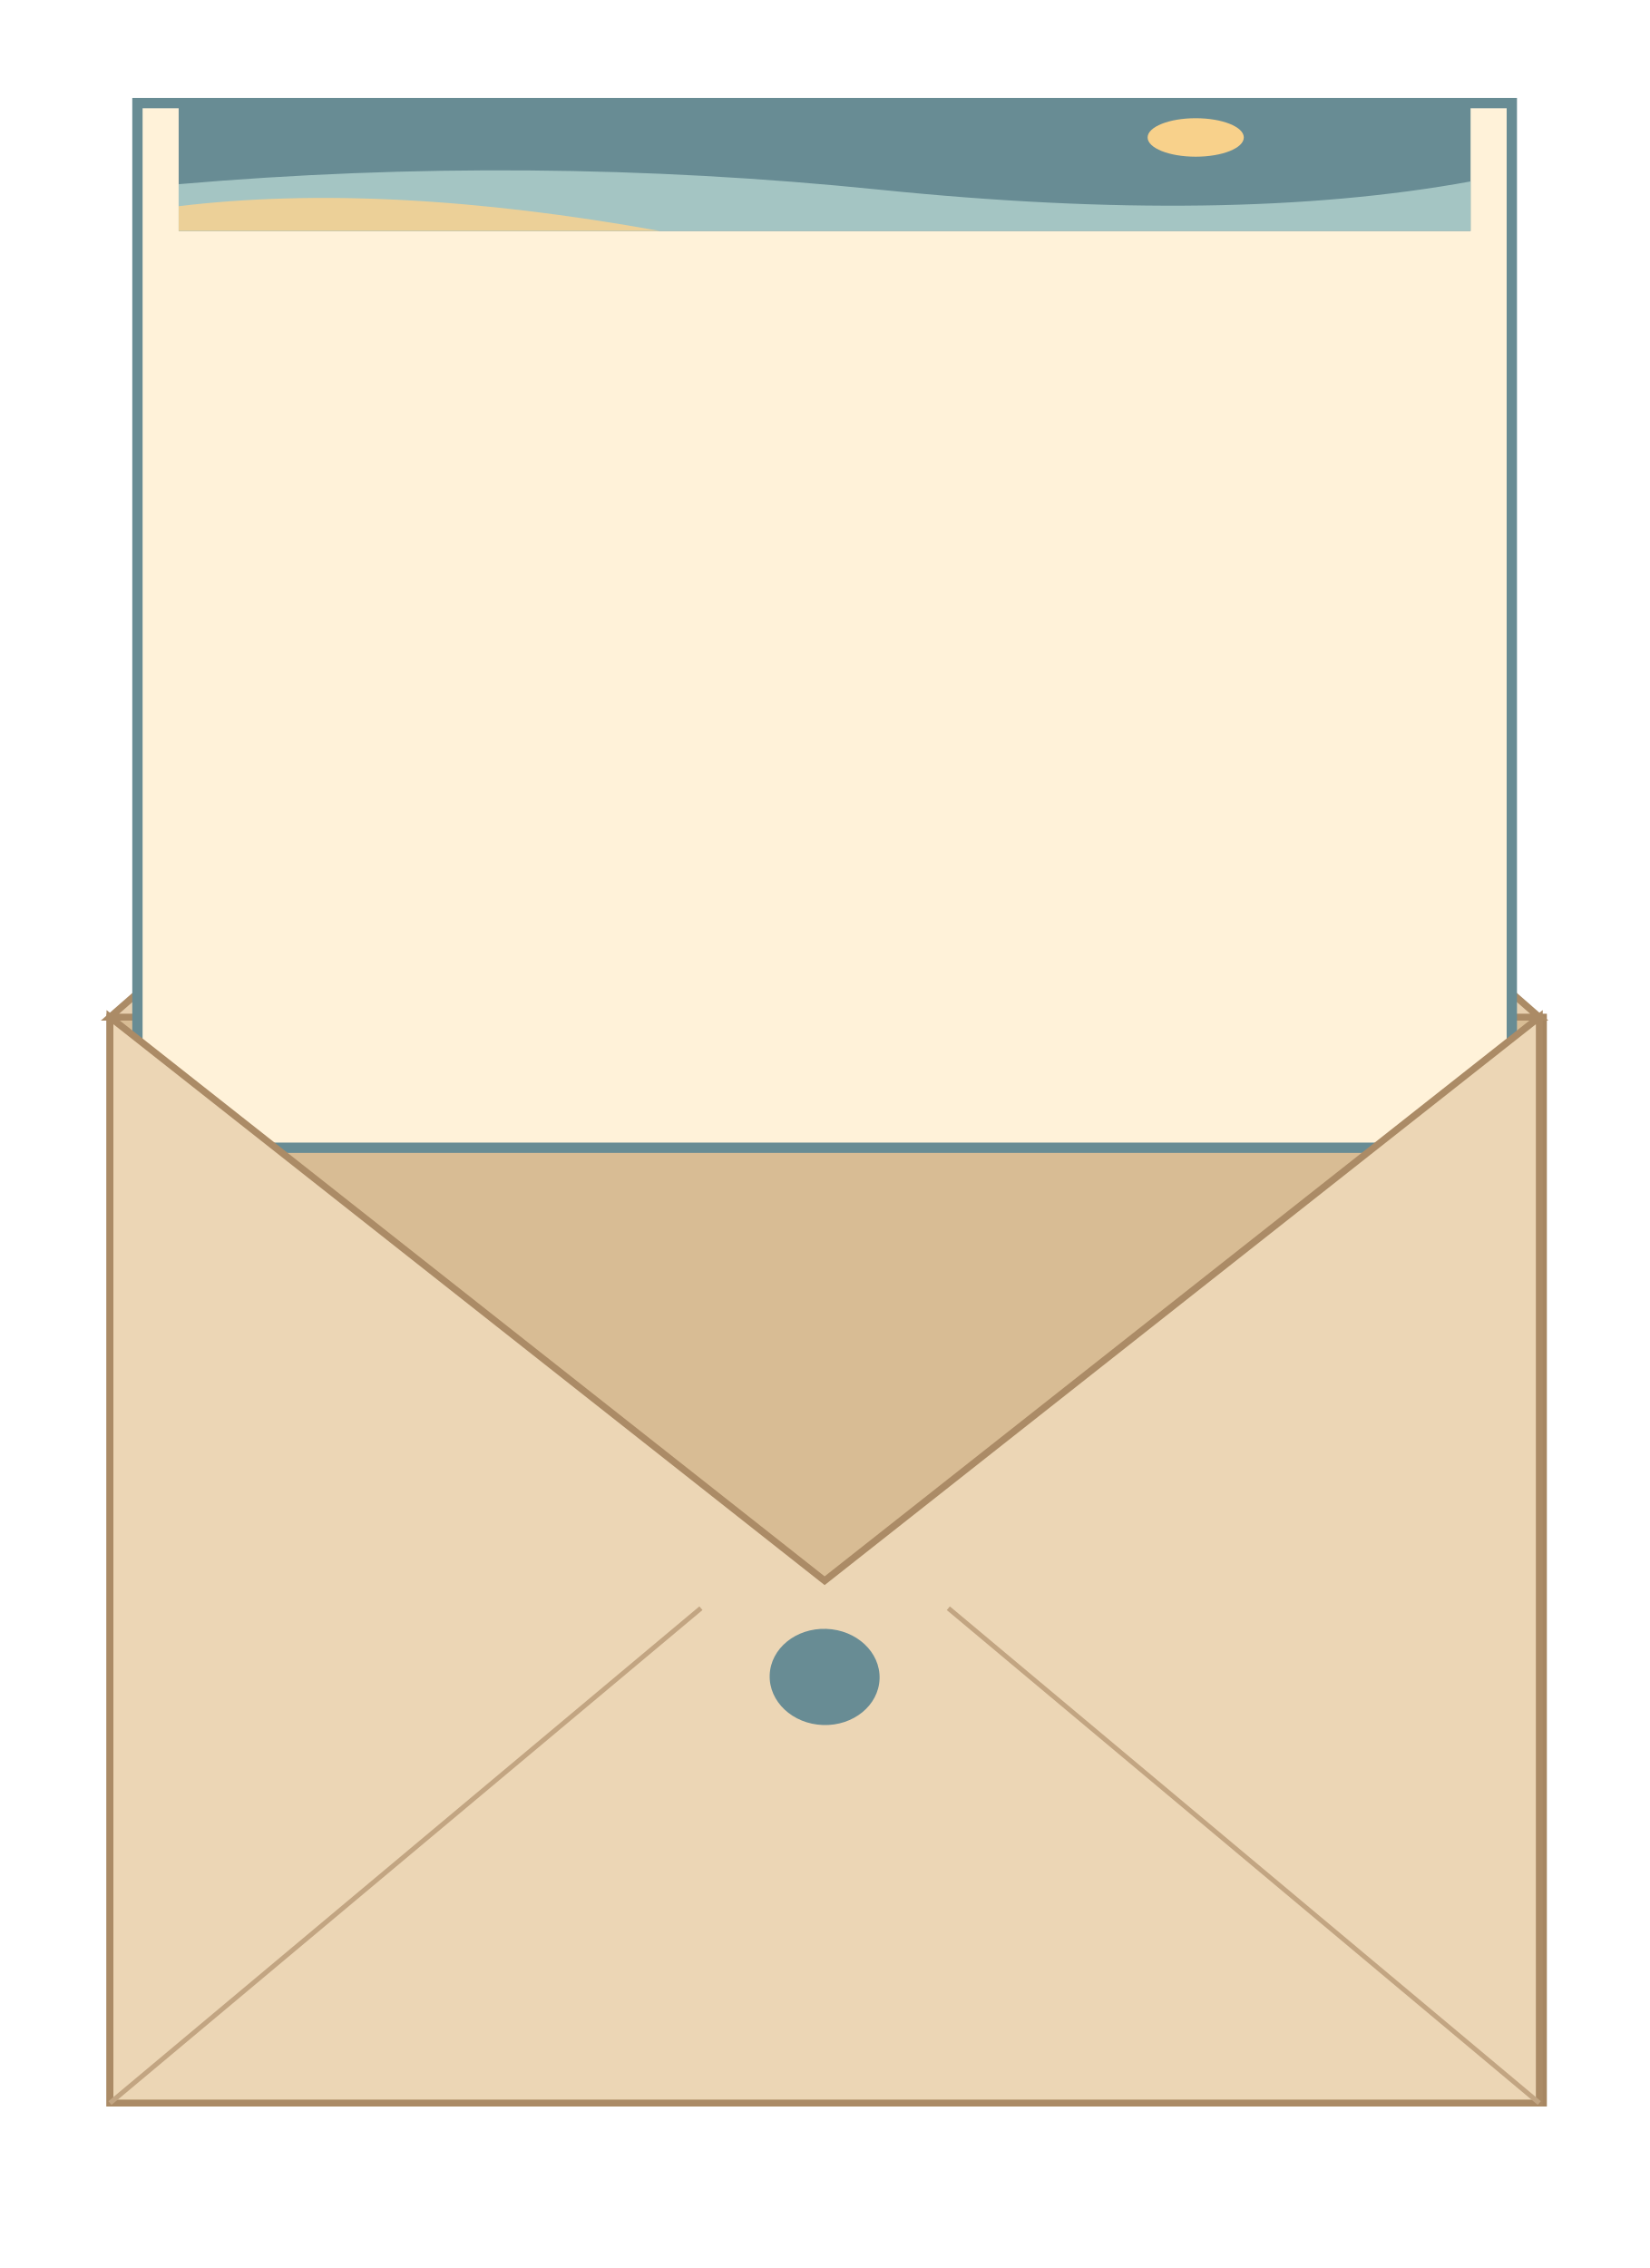
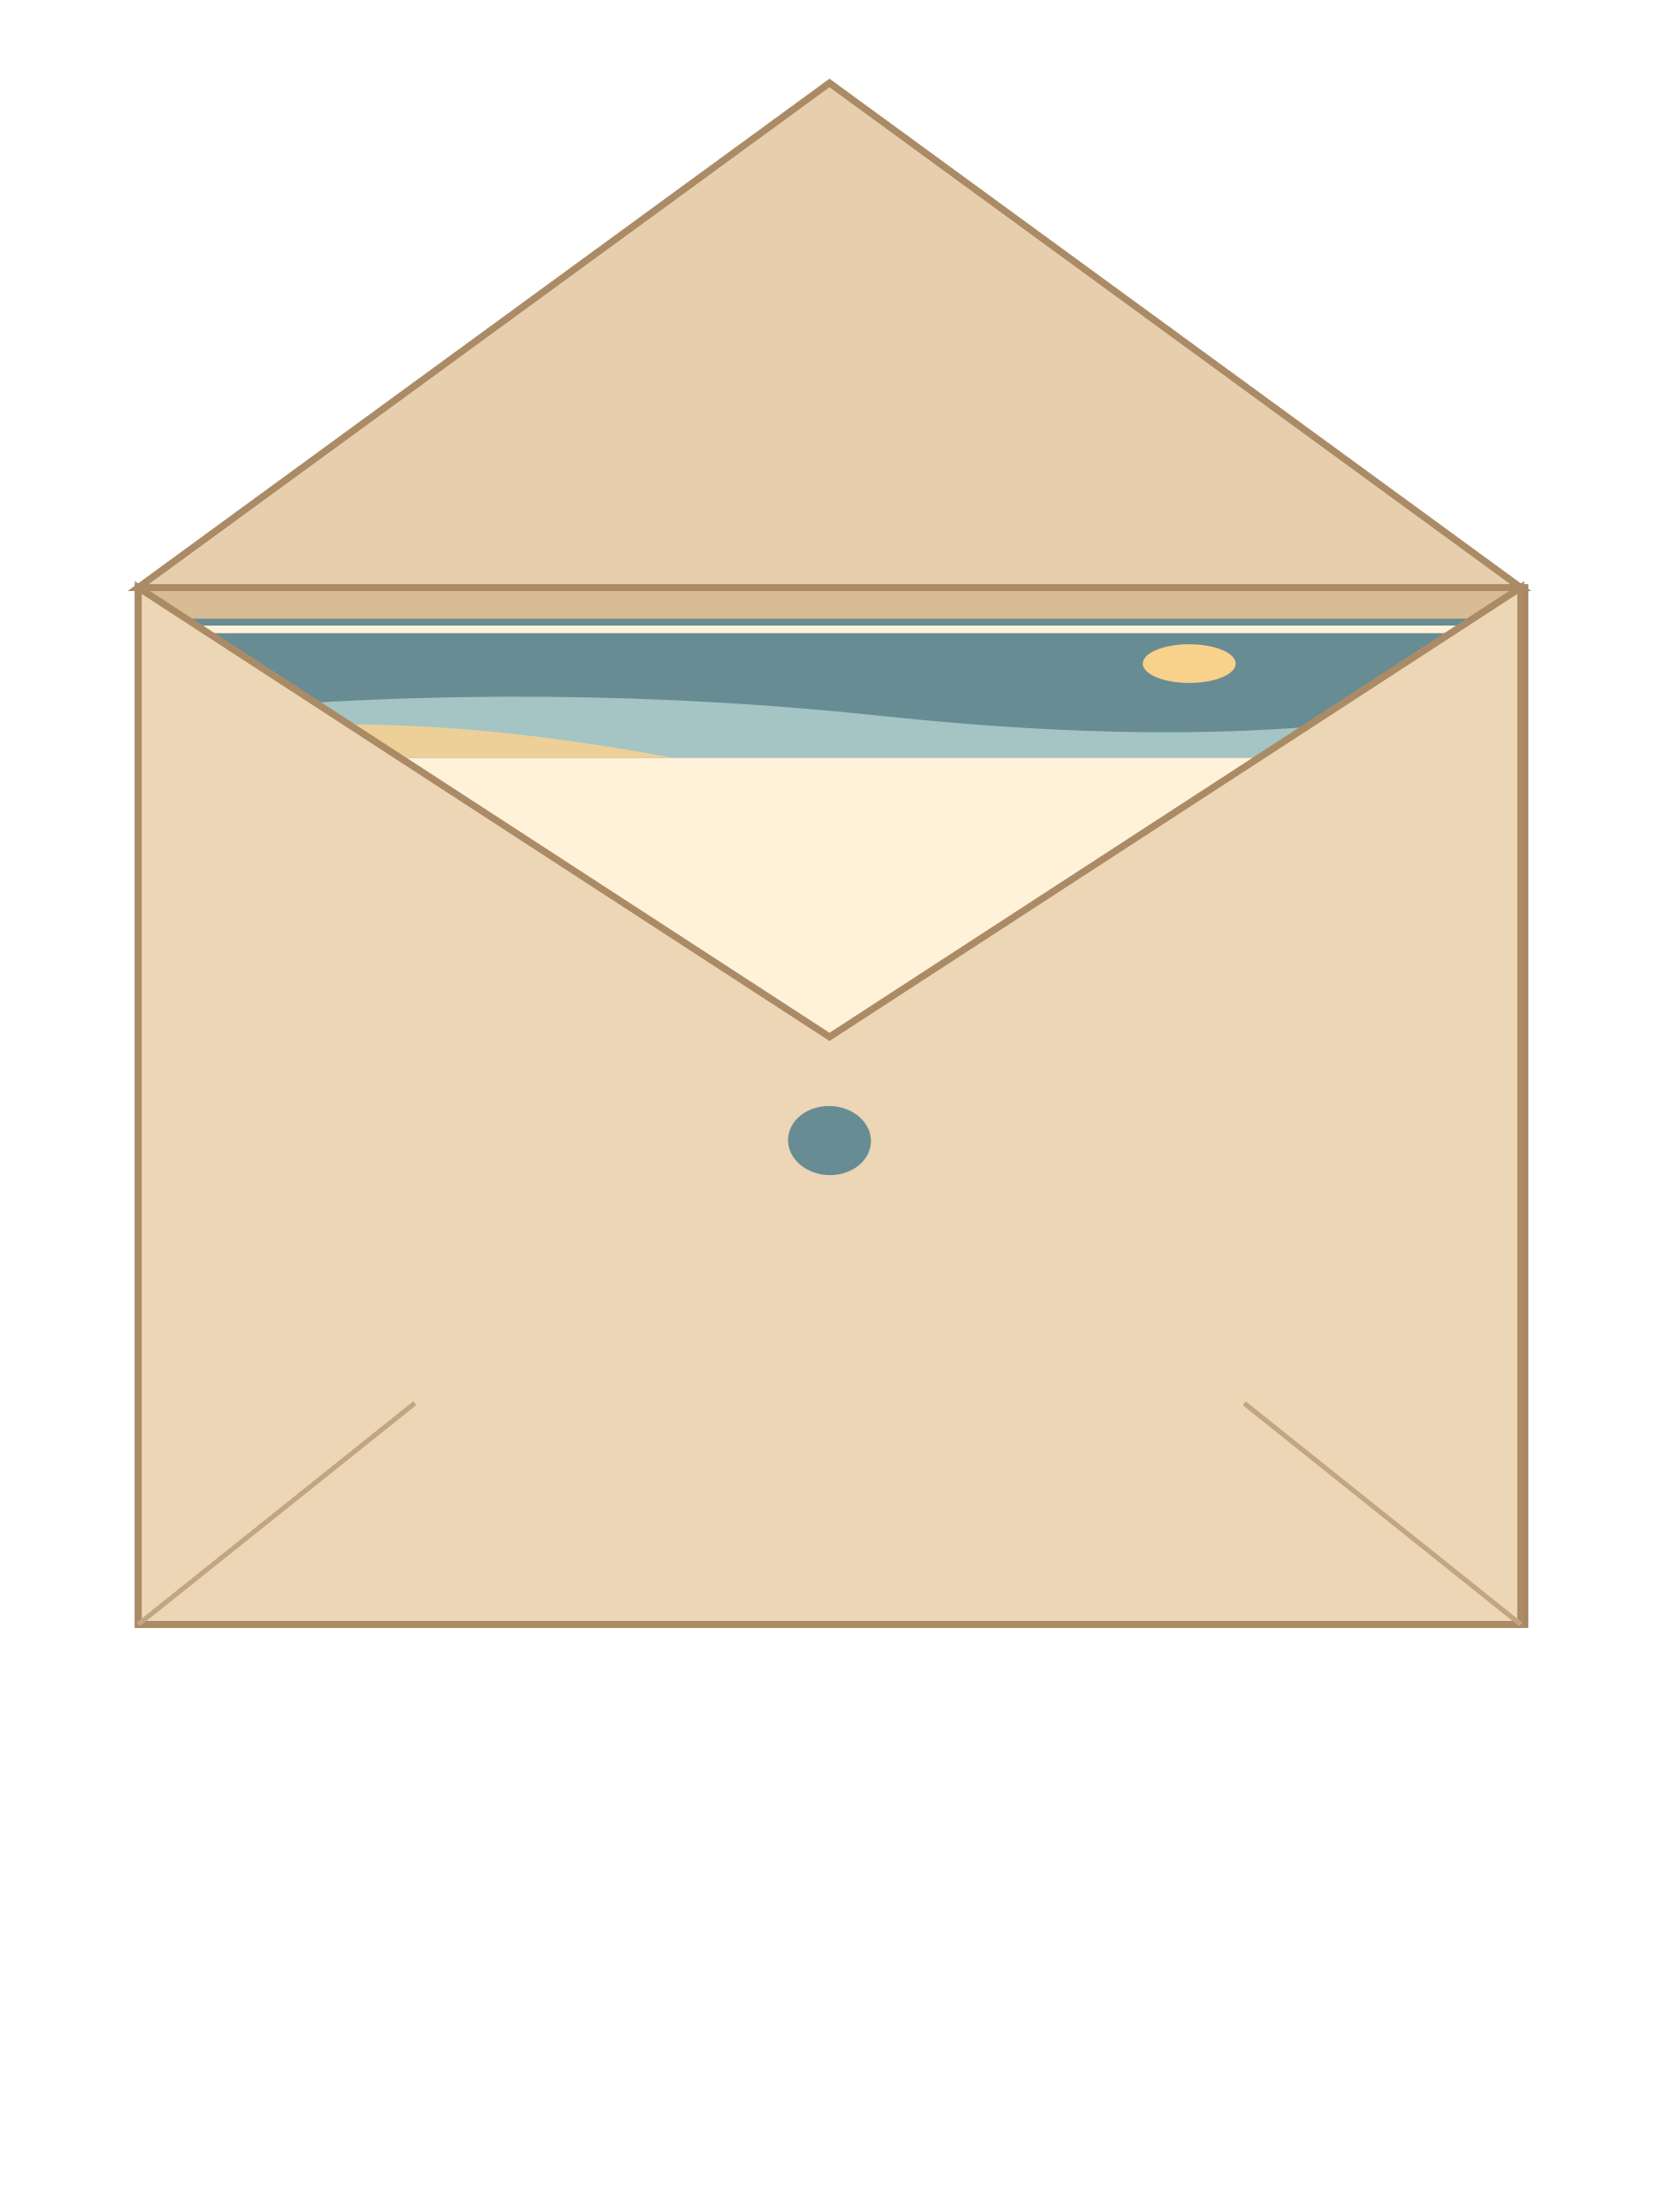
- <svg xmlns="http://www.w3.org/2000/svg" viewBox="0 0 240 330" preserveAspectRatio="xMidYMid meet" opacity="1" aria-hidden="true" focusable="false">
+ <svg xmlns="http://www.w3.org/2000/svg" viewBox="0 -60 240 320" preserveAspectRatio="xMidYMid meet" opacity="1" aria-hidden="true" focusable="false">
  <g data-theme-part="back">
    <g data-visual-axis="silhouette" data-visual-value="3">
-       <rect x="16" y="148" width="208.6" height="158" fill="#d8bc94" stroke="#a78762" stroke-width="1" />
-     </g>
-   </g>
-   <g data-theme-part="flap">
-     <g data-visual-axis="envelope" data-visual-value="1">
-       <path d="M16 148L120 57L224 148Z" fill="#e7cfae" stroke="#ab8b66" stroke-width="1" />
+       <rect x="20" y="25" width="200.6" height="150" fill="#d8bc94" stroke="#a78762" stroke-width="1" />
    </g>
  </g>
  <g data-theme-part="card">
    <g data-visual-axis="palette" data-visual-value="4">
-       <rect x="20" y="15" width="200" height="152" fill="#fff2d9" stroke="#688c94" stroke-width="1.5" />
+       <rect x="25" y="30" width="190" height="140" fill="#fff2d9" stroke="#688c94" stroke-width="1" />
    </g>
-     <g data-visual-axis="landscape" data-visual-value="0" transform="translate(0 4) scale(1 .4)">
+     <g data-visual-axis="landscape" data-visual-value="0" transform="translate(5 20) scale(.96 .4)">
      <rect x="26" y="29" width="188" height="45" fill="#688c94" />
      <circle cx="174" cy="40" r="7" fill="#f8d18b" />
      <path d="M26 57Q77 46 128 59T214 56V74H26Z" fill="#a4c5c3" />
      <path d="M26 65Q56 56 96 74H26Z" fill="#ecd098" />
    </g>
  </g>
  <g data-theme-part="front">
-     <path d="M16 148L120 230L224 148V306H16Z" fill="#ecd6b5" stroke="#ab8b66" stroke-width="1" />
-     <path d="M16 306L102 234M224 306L138 234" fill="none" stroke="#c2a582" stroke-width=".7" />
+     <path d="M20 25L120 90L220 25V175H20Z" fill="#ecd6b5" stroke="#ab8b66" stroke-width="1" />
+     <path d="M20 175L60 143M220 175L180 143" fill="none" stroke="#c2a582" stroke-width=".7" />
    <g data-visual-axis="postage" data-visual-value="2">
-       <g data-visual-axis="orientation" data-visual-value="5" transform="rotate(2 120 244)">
-         <ellipse cx="120" cy="244" rx="8.0" ry="7.0" fill="#688c94" />
+       <g data-visual-axis="orientation" data-visual-value="5" transform="rotate(2 120 105)">
+         <ellipse cx="120" cy="105" rx="6.0" ry="5.0" fill="#688c94" />
      </g>
    </g>
  </g>
-   <rect x="31" y="42" width="178" height="112" fill="none" data-theme-content-area="content" />
+   <g data-theme-part="flap">
+     <g data-visual-axis="envelope" data-visual-value="1">
+       <path d="M20 25L120 -48L220 25Z" fill="#e7cfae" stroke="#ab8b66" stroke-width="1" />
+     </g>
+   </g>
+   <rect x="55" y="108" width="130" height="58" fill="none" data-theme-carrier-title-area="title" />
+   <rect x="36" y="58" width="168" height="103" fill="none" data-theme-content-area="content" />
</svg>
